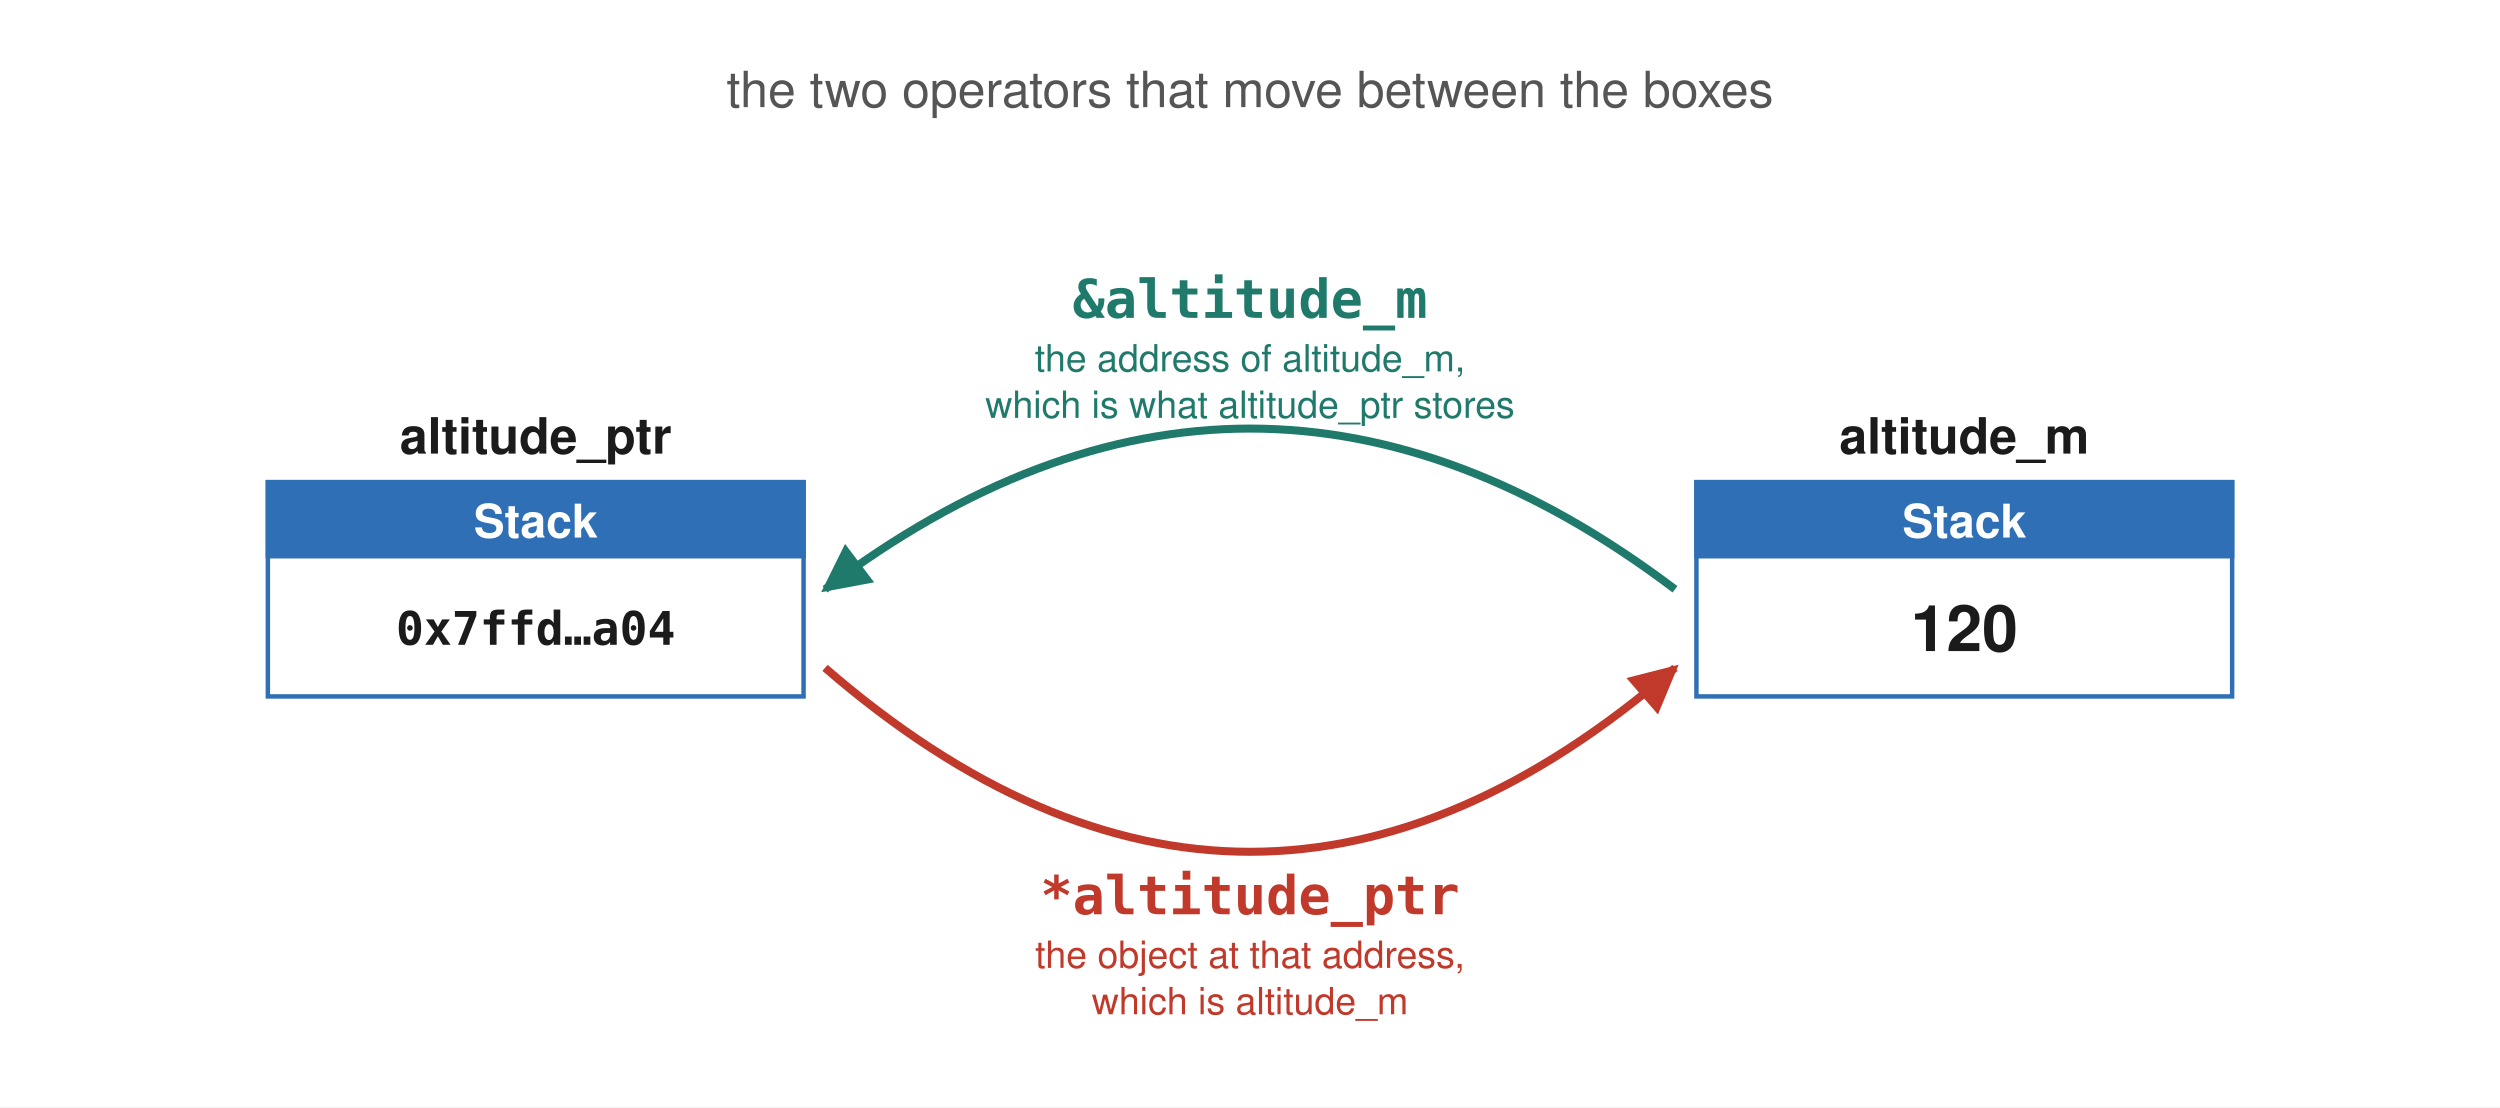
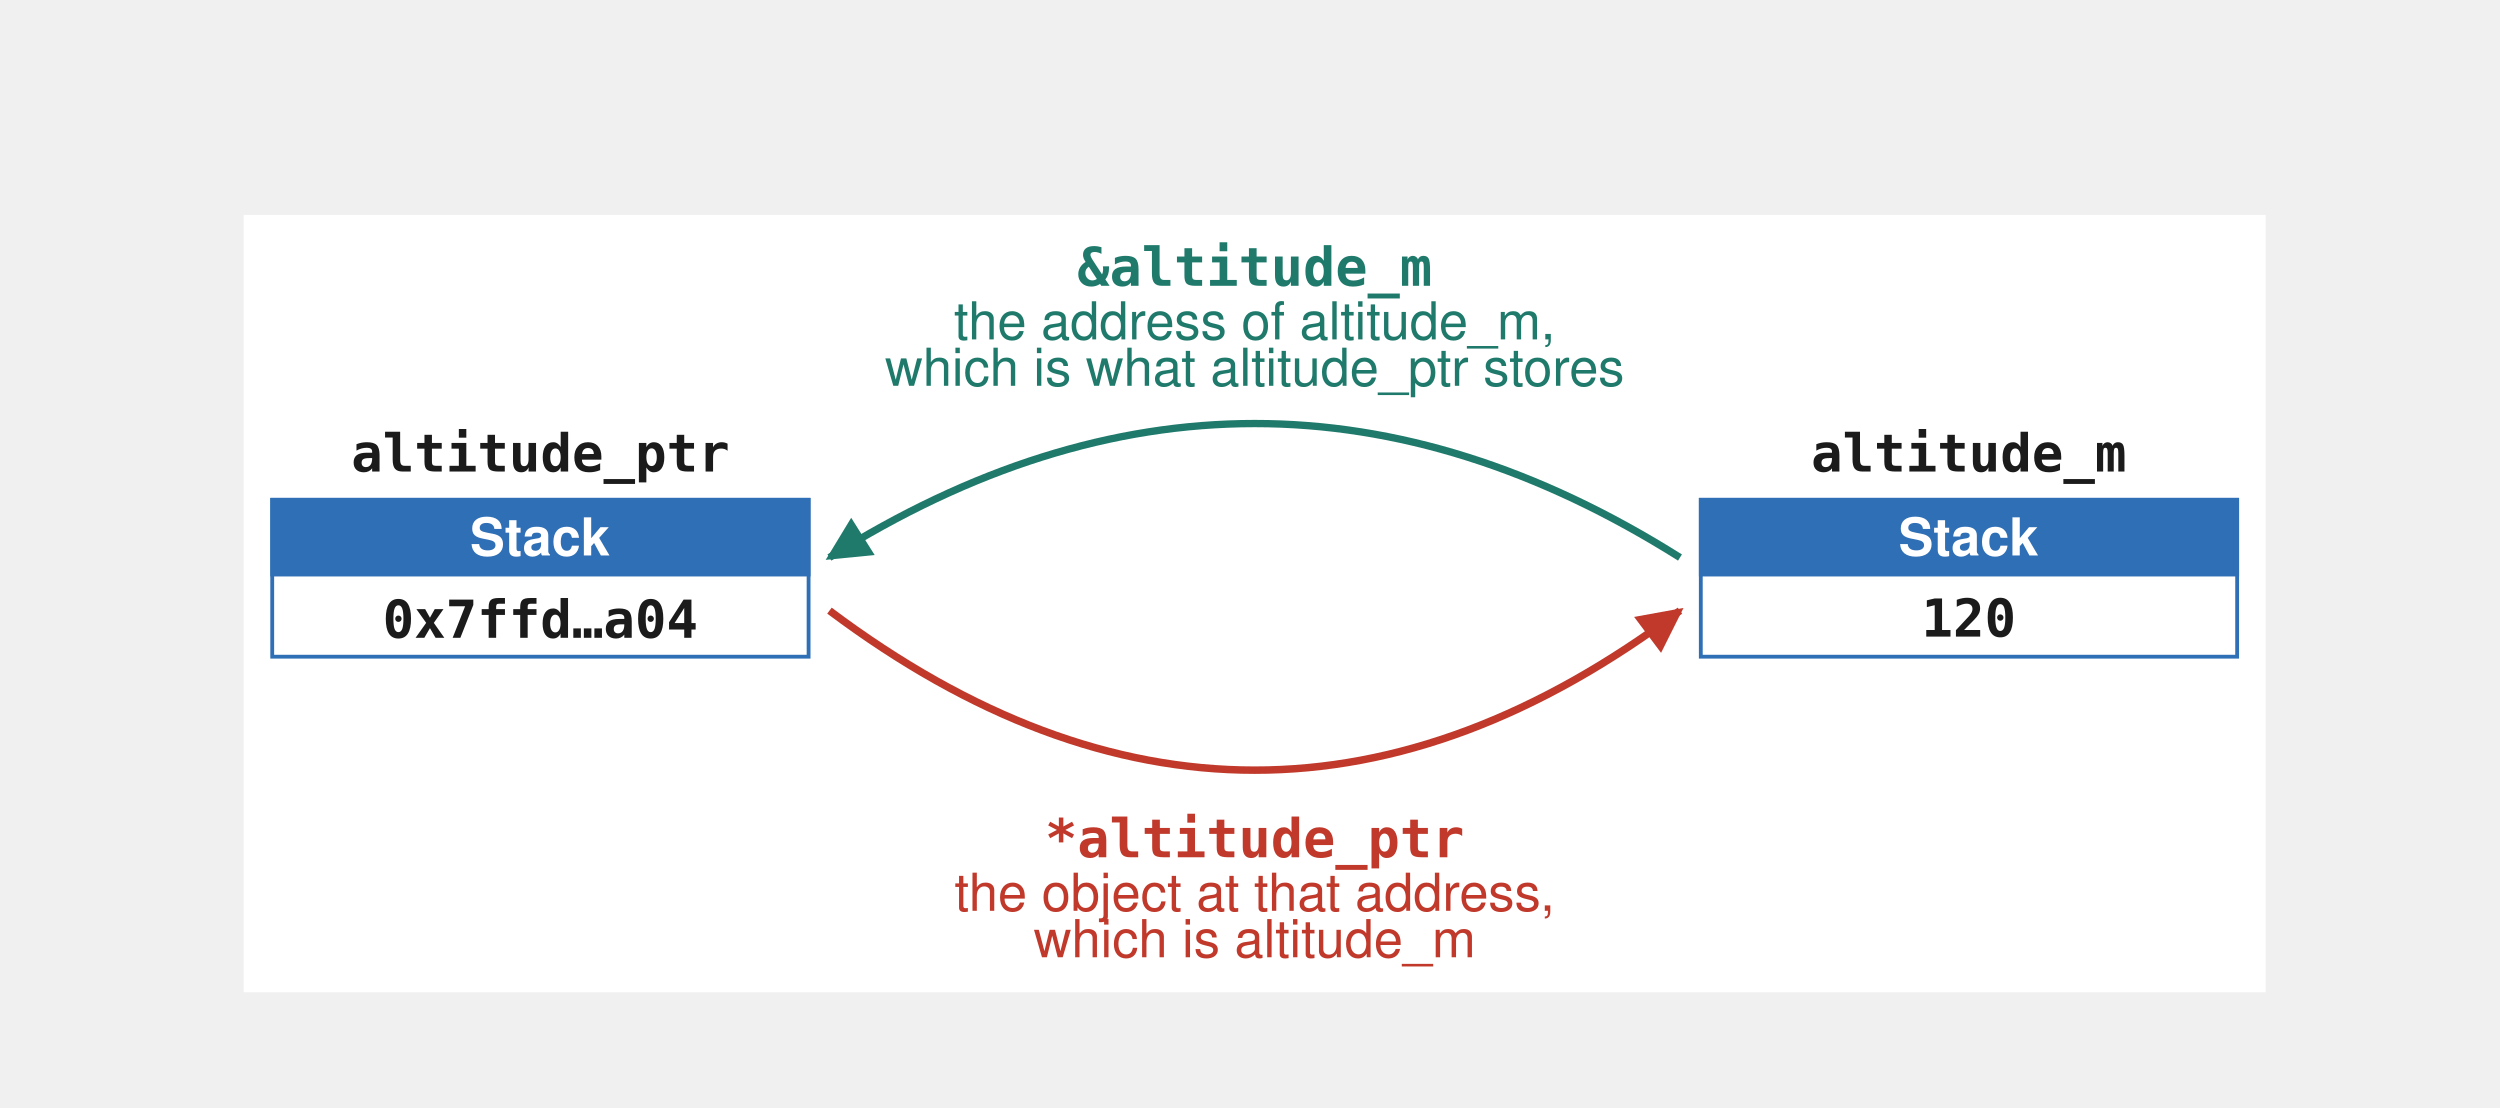
<svg xmlns="http://www.w3.org/2000/svg" width="1400" height="620" viewBox="0 0 1400 620" version="1.1" id="address_of_deref">
-   <defs>
+   <defs id="defs6">
    <marker id="a-2f6fb5" viewBox="0 0 10 10" refX="9" refY="5" markerWidth="6" markerHeight="6" orient="auto-start-reverse">
-       <path d="M 0 0 L 10 5 L 0 10 z" fill="#2f6fb5" />
+       <path d="M 0 0 L 10 5 L 0 10 z" fill="#2f6fb5" id="path1" />
    </marker>
    <marker id="a-c0392b" viewBox="0 0 10 10" refX="9" refY="5" markerWidth="6" markerHeight="6" orient="auto-start-reverse">
-       <path d="M 0 0 L 10 5 L 0 10 z" fill="#c0392b" />
+       <path d="M 0 0 L 10 5 L 0 10 z" fill="#c0392b" id="path2" />
    </marker>
    <marker id="a-555555" viewBox="0 0 10 10" refX="9" refY="5" markerWidth="6" markerHeight="6" orient="auto-start-reverse">
-       <path d="M 0 0 L 10 5 L 0 10 z" fill="#555555" />
+       <path d="M 0 0 L 10 5 L 0 10 z" fill="#555555" id="path3" />
    </marker>
    <marker id="a-7d8f1c" viewBox="0 0 10 10" refX="9" refY="5" markerWidth="6" markerHeight="6" orient="auto-start-reverse">
-       <path d="M 0 0 L 10 5 L 0 10 z" fill="#7d8f1c" />
+       <path d="M 0 0 L 10 5 L 0 10 z" fill="#7d8f1c" id="path4" />
    </marker>
    <marker id="a-1f7a6c" viewBox="0 0 10 10" refX="9" refY="5" markerWidth="6" markerHeight="6" orient="auto-start-reverse">
-       <path d="M 0 0 L 10 5 L 0 10 z" fill="#1f7a6c" />
+       <path d="M 0 0 L 10 5 L 0 10 z" fill="#1f7a6c" id="path5" />
    </marker>
    <marker id="a-9a9a9a" viewBox="0 0 10 10" refX="9" refY="5" markerWidth="6" markerHeight="6" orient="auto-start-reverse">
-       <path d="M 0 0 L 10 5 L 0 10 z" fill="#9a9a9a" />
+       <path d="M 0 0 L 10 5 L 0 10 z" fill="#9a9a9a" id="path6" />
    </marker>
  </defs>
-   <rect width="1400" height="620" fill="#ffffff" />
-   <text x="700.0" y="60" font-family="'Fira Sans', Helvetica, Arial, sans-serif" font-size="28" font-weight="normal" fill="#555555" text-anchor="middle">the two operators that move between the boxes</text>
-   <rect x="150" y="270" width="300" height="120" fill="#ffffff" stroke="#2f6fb5" stroke-width="2.5" />
-   <rect x="148.75" y="268.75" width="302.5" height="44" fill="#2f6fb5" />
-   <text x="300.0" y="301" font-family="'Fira Sans', Helvetica, Arial, sans-serif" font-size="26" font-weight="600" fill="#ffffff" text-anchor="middle">Stack</text>
-   <text x="300.0" y="361.1" font-family="'Fira Mono', 'DejaVu Sans Mono', monospace" font-size="26" font-weight="bold" fill="#1b1b1b" text-anchor="middle">0x7ffd…a04</text>
-   <text x="300.0" y="254" font-family="'Fira Sans', Helvetica, Arial, sans-serif" font-size="28" font-weight="bold" fill="#1b1b1b" text-anchor="middle">altitude_ptr</text>
-   <rect x="950" y="270" width="300" height="120" fill="#ffffff" stroke="#2f6fb5" stroke-width="2.5" />
-   <rect x="948.75" y="268.75" width="302.5" height="44" fill="#2f6fb5" />
-   <text x="1100.0" y="301" font-family="'Fira Sans', Helvetica, Arial, sans-serif" font-size="26" font-weight="600" fill="#ffffff" text-anchor="middle">Stack</text>
-   <text x="1100.0" y="364.6" font-family="'Fira Sans', Helvetica, Arial, sans-serif" font-size="36" font-weight="bold" fill="#1b1b1b" text-anchor="middle">120</text>
-   <text x="1100.0" y="254" font-family="'Fira Sans', Helvetica, Arial, sans-serif" font-size="28" font-weight="bold" fill="#1b1b1b" text-anchor="middle">altitude_m</text>
-   <path d="M 938,330.0 Q 700.0,150 462,330.0" fill="none" stroke="#1f7a6c" stroke-width="4.5" marker-end="url(#a-1f7a6c)" />
-   <text x="700.0" y="178" font-family="'Fira Mono', 'DejaVu Sans Mono', monospace" font-size="30" font-weight="bold" fill="#1f7a6c" text-anchor="middle">&amp;altitude_m</text>
-   <text x="700.0" y="208" font-family="'Fira Sans', Helvetica, Arial, sans-serif" font-size="21" font-weight="normal" fill="#1f7a6c" text-anchor="middle">the address of altitude_m,</text>
-   <text x="700.0" y="234" font-family="'Fira Sans', Helvetica, Arial, sans-serif" font-size="21" font-weight="normal" fill="#1f7a6c" text-anchor="middle">which is what altitude_ptr stores</text>
-   <path d="M 462,374.0 Q 700.0,580 938,374.0" fill="none" stroke="#c0392b" stroke-width="4.5" marker-end="url(#a-c0392b)" />
-   <text x="700.0" y="512" font-family="'Fira Mono', 'DejaVu Sans Mono', monospace" font-size="30" font-weight="bold" fill="#c0392b" text-anchor="middle">*altitude_ptr</text>
-   <text x="700.0" y="542" font-family="'Fira Sans', Helvetica, Arial, sans-serif" font-size="21" font-weight="normal" fill="#c0392b" text-anchor="middle">the object at that address,</text>
-   <text x="700.0" y="568" font-family="'Fira Sans', Helvetica, Arial, sans-serif" font-size="21" font-weight="normal" fill="#c0392b" text-anchor="middle">which is altitude_m</text>
+   <rect width="1132.322" height="435.323" fill="#ffffff" id="rect6" x="136.464" y="120.351" style="stroke-width:0.754" />
+   <g id="g19" transform="translate(2.624863,10.06517)">
+     <rect x="149.82" y="269.82" width="300.36" height="87.86" fill="#ffffff" stroke="#2f6fb5" stroke-width="2.14" id="rect7" />
+     <rect x="148.75" y="268.75" width="302.5" height="44" fill="#2f6fb5" id="rect8" />
+     <text x="299.707" y="301" font-family="'Fira Sans', Helvetica, Arial, sans-serif" font-size="26" font-weight="600" fill="#ffffff" text-anchor="middle" id="text8" style="font-style:normal;font-variant:normal;font-weight:600;font-stretch:normal;font-size:29.333px;font-family:'Fira Sans', Helvetica, Arial, sans-serif;-inkscape-font-specification:'Fira Sans, Helvetica, Arial, sans-serif, Semi-Bold';font-variant-ligatures:normal;font-variant-caps:normal;font-variant-numeric:normal;font-variant-east-asian:normal">Stack</text>
+     <text x="299.956" y="347.1" font-family="'Fira Mono', 'DejaVu Sans Mono', monospace" font-size="26" font-weight="bold" fill="#1b1b1b" text-anchor="middle" id="text9" style="font-style:normal;font-variant:normal;font-weight:bold;font-stretch:normal;font-size:29.333px;font-family:'Fira Mono', 'DejaVu Sans Mono', monospace;-inkscape-font-specification:'Fira Mono, DejaVu Sans Mono, monospace, Bold';font-variant-ligatures:normal;font-variant-caps:normal;font-variant-numeric:normal;font-variant-east-asian:normal">0x7ffd…a04</text>
+     <text x="300.029" y="254" font-family="'Fira Sans', Helvetica, Arial, sans-serif" font-size="28" font-weight="bold" fill="#1b1b1b" text-anchor="middle" id="text10" style="font-style:normal;font-variant:normal;font-weight:bold;font-stretch:normal;font-size:29.333px;font-family:'Fira Mono', 'DejaVu Sans Mono', monospace;-inkscape-font-specification:'Fira Mono, DejaVu Sans Mono, monospace, Bold';font-variant-ligatures:normal;font-variant-caps:normal;font-variant-numeric:normal;font-variant-east-asian:normal">altitude_ptr</text>
+     <rect x="949.82" y="269.82" width="300.36" height="87.86" fill="#ffffff" stroke="#2f6fb5" stroke-width="2.14" id="rect10" />
+     <rect x="948.75" y="268.75" width="302.5" height="44" fill="#2f6fb5" id="rect11" />
+     <text x="1099.707" y="301" font-family="'Fira Sans', Helvetica, Arial, sans-serif" font-size="26" font-weight="600" fill="#ffffff" text-anchor="middle" id="text11" style="font-style:normal;font-variant:normal;font-weight:600;font-stretch:normal;font-size:29.333px;font-family:'Fira Sans', Helvetica, Arial, sans-serif;-inkscape-font-specification:'Fira Sans, Helvetica, Arial, sans-serif, Semi-Bold';font-variant-ligatures:normal;font-variant-caps:normal;font-variant-numeric:normal;font-variant-east-asian:normal">Stack</text>
+     <text x="1099.883" y="346.44" font-family="'Fira Sans', Helvetica, Arial, sans-serif" font-size="36" font-weight="bold" fill="#1b1b1b" text-anchor="middle" id="text12" style="font-style:normal;font-variant:normal;font-weight:bold;font-stretch:normal;font-size:29.333px;font-family:'Fira Mono', 'DejaVu Sans Mono', monospace;-inkscape-font-specification:'Fira Mono, DejaVu Sans Mono, monospace, Bold';font-variant-ligatures:normal;font-variant-caps:normal;font-variant-numeric:normal;font-variant-east-asian:normal">120</text>
+     <text x="1099.883" y="254" font-family="'Fira Sans', Helvetica, Arial, sans-serif" font-size="28" font-weight="bold" fill="#1b1b1b" text-anchor="middle" id="text13" style="font-style:normal;font-variant:normal;font-weight:bold;font-stretch:normal;font-size:29.333px;font-family:'Fira Mono', 'DejaVu Sans Mono', monospace;-inkscape-font-specification:'Fira Mono, DejaVu Sans Mono, monospace, Bold';font-variant-ligatures:normal;font-variant-caps:normal;font-variant-numeric:normal;font-variant-east-asian:normal">altitude_m</text>
+     <path d="m 938.164,302.148 q -238.163,-150.055 -476.327,0" fill="none" stroke="#1f7a6c" stroke-width="4.11" marker-end="url(#a-1f7a6c)" id="path13" />
+     <text x="700" y="150" font-family="'Fira Mono', 'DejaVu Sans Mono', monospace" font-size="30px" font-weight="bold" fill="#1f7a6c" text-anchor="middle" id="text14">&amp;altitude_m</text>
+     <text x="700" y="180" font-family="'Fira Sans', Helvetica, Arial, sans-serif" font-size="21" font-weight="normal" fill="#1f7a6c" text-anchor="middle" id="text15" style="font-style:normal;font-variant:normal;font-weight:normal;font-stretch:normal;font-size:29.333px;font-family:'Fira Sans', Helvetica, Arial, sans-serif;-inkscape-font-specification:'Fira Sans, Helvetica, Arial, sans-serif, Normal';font-variant-ligatures:normal;font-variant-caps:normal;font-variant-numeric:normal;font-variant-east-asian:normal">the address of altitude_m,</text>
+     <text x="700" y="206" font-family="'Fira Sans', Helvetica, Arial, sans-serif" font-size="21" font-weight="normal" fill="#1f7a6c" text-anchor="middle" id="text16" style="font-style:normal;font-variant:normal;font-weight:normal;font-stretch:normal;font-size:29.333px;font-family:'Fira Sans', Helvetica, Arial, sans-serif;-inkscape-font-specification:'Fira Sans, Helvetica, Arial, sans-serif, Normal';font-variant-ligatures:normal;font-variant-caps:normal;font-variant-numeric:normal;font-variant-east-asian:normal">which is what altitude_ptr stores</text>
+     <path d="m 461.871,331.886 q 238.129,178.683 476.257,0" fill="none" stroke="#c0392b" stroke-width="4.192" marker-end="url(#a-c0392b)" id="path16" />
+     <text x="700" y="470" font-family="'Fira Mono', 'DejaVu Sans Mono', monospace" font-size="30px" font-weight="bold" fill="#c0392b" text-anchor="middle" id="text17">*altitude_ptr</text>
+     <text x="700" y="500" font-family="'Fira Sans', Helvetica, Arial, sans-serif" font-size="21" font-weight="normal" fill="#c0392b" text-anchor="middle" id="text18" style="font-style:normal;font-variant:normal;font-weight:normal;font-stretch:normal;font-size:29.333px;font-family:'Fira Sans', Helvetica, Arial, sans-serif;-inkscape-font-specification:'Fira Sans, Helvetica, Arial, sans-serif, Normal';font-variant-ligatures:normal;font-variant-caps:normal;font-variant-numeric:normal;font-variant-east-asian:normal">the object at that address,</text>
+     <text x="700" y="526" font-family="'Fira Sans', Helvetica, Arial, sans-serif" font-size="21" font-weight="normal" fill="#c0392b" text-anchor="middle" id="text19" style="font-style:normal;font-variant:normal;font-weight:normal;font-stretch:normal;font-size:29.333px;font-family:'Fira Sans', Helvetica, Arial, sans-serif;-inkscape-font-specification:'Fira Sans, Helvetica, Arial, sans-serif, Normal';font-variant-ligatures:normal;font-variant-caps:normal;font-variant-numeric:normal;font-variant-east-asian:normal">which is altitude_m</text>
+   </g>
</svg>
